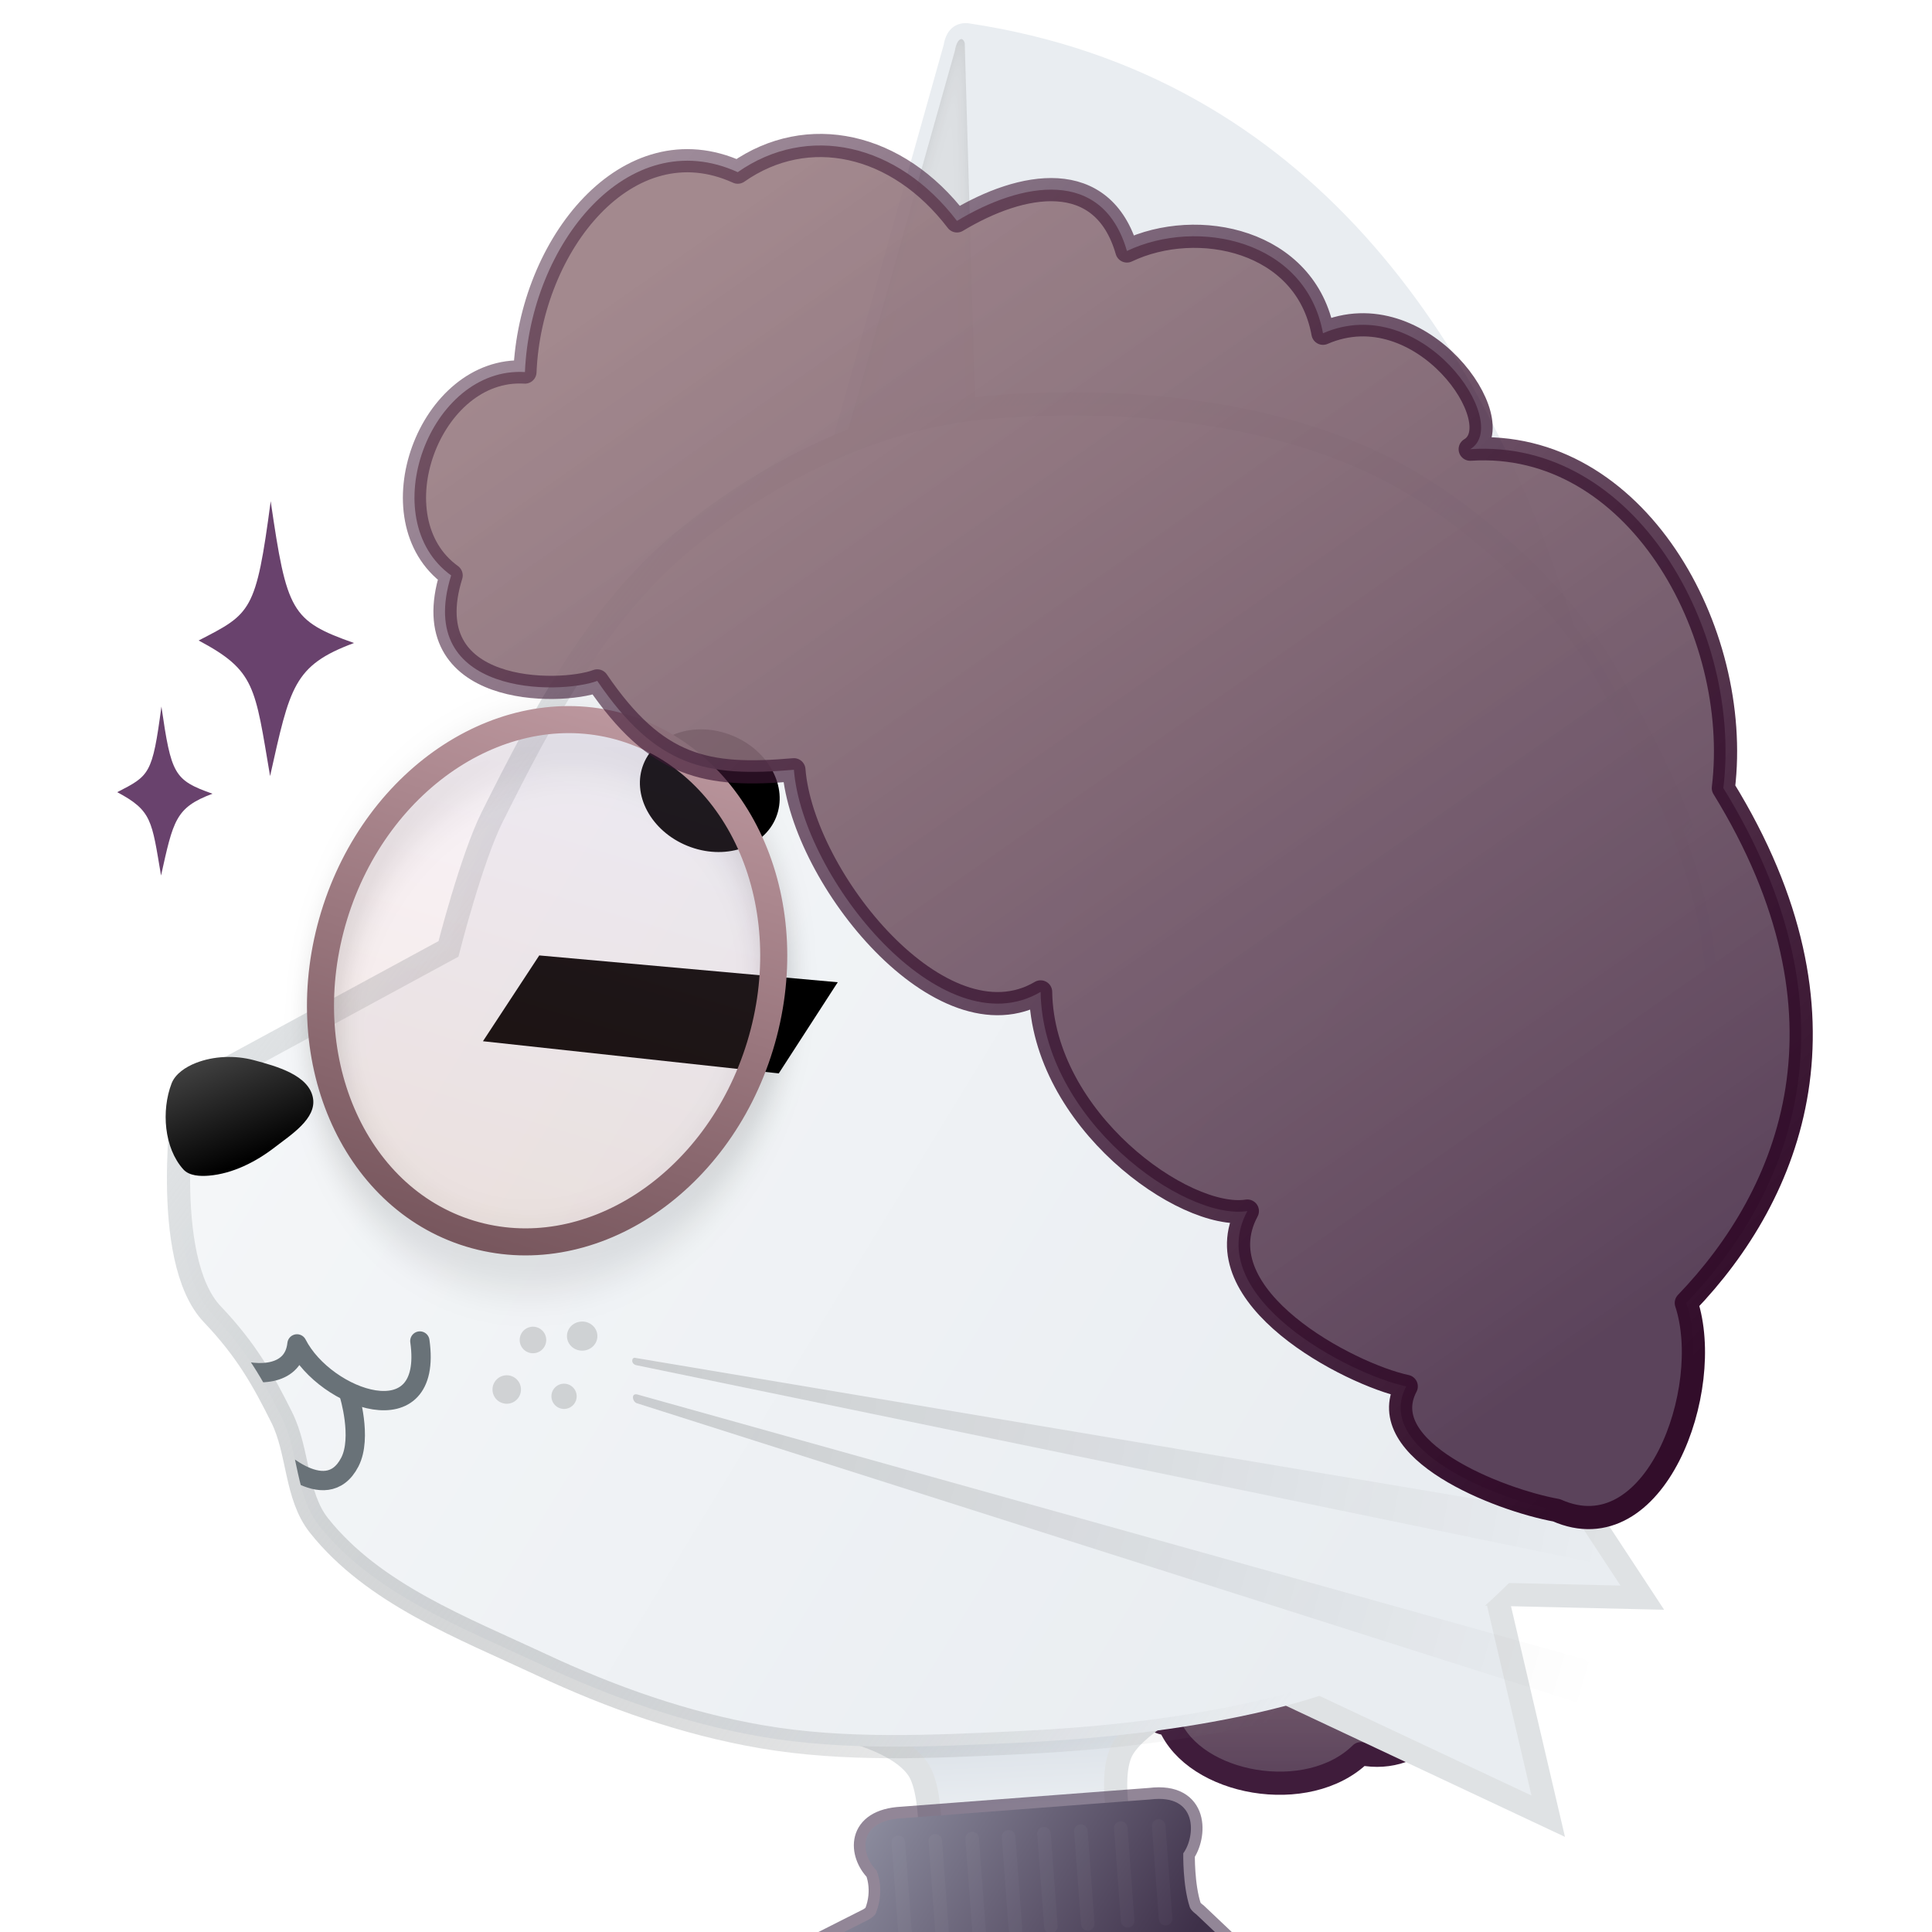
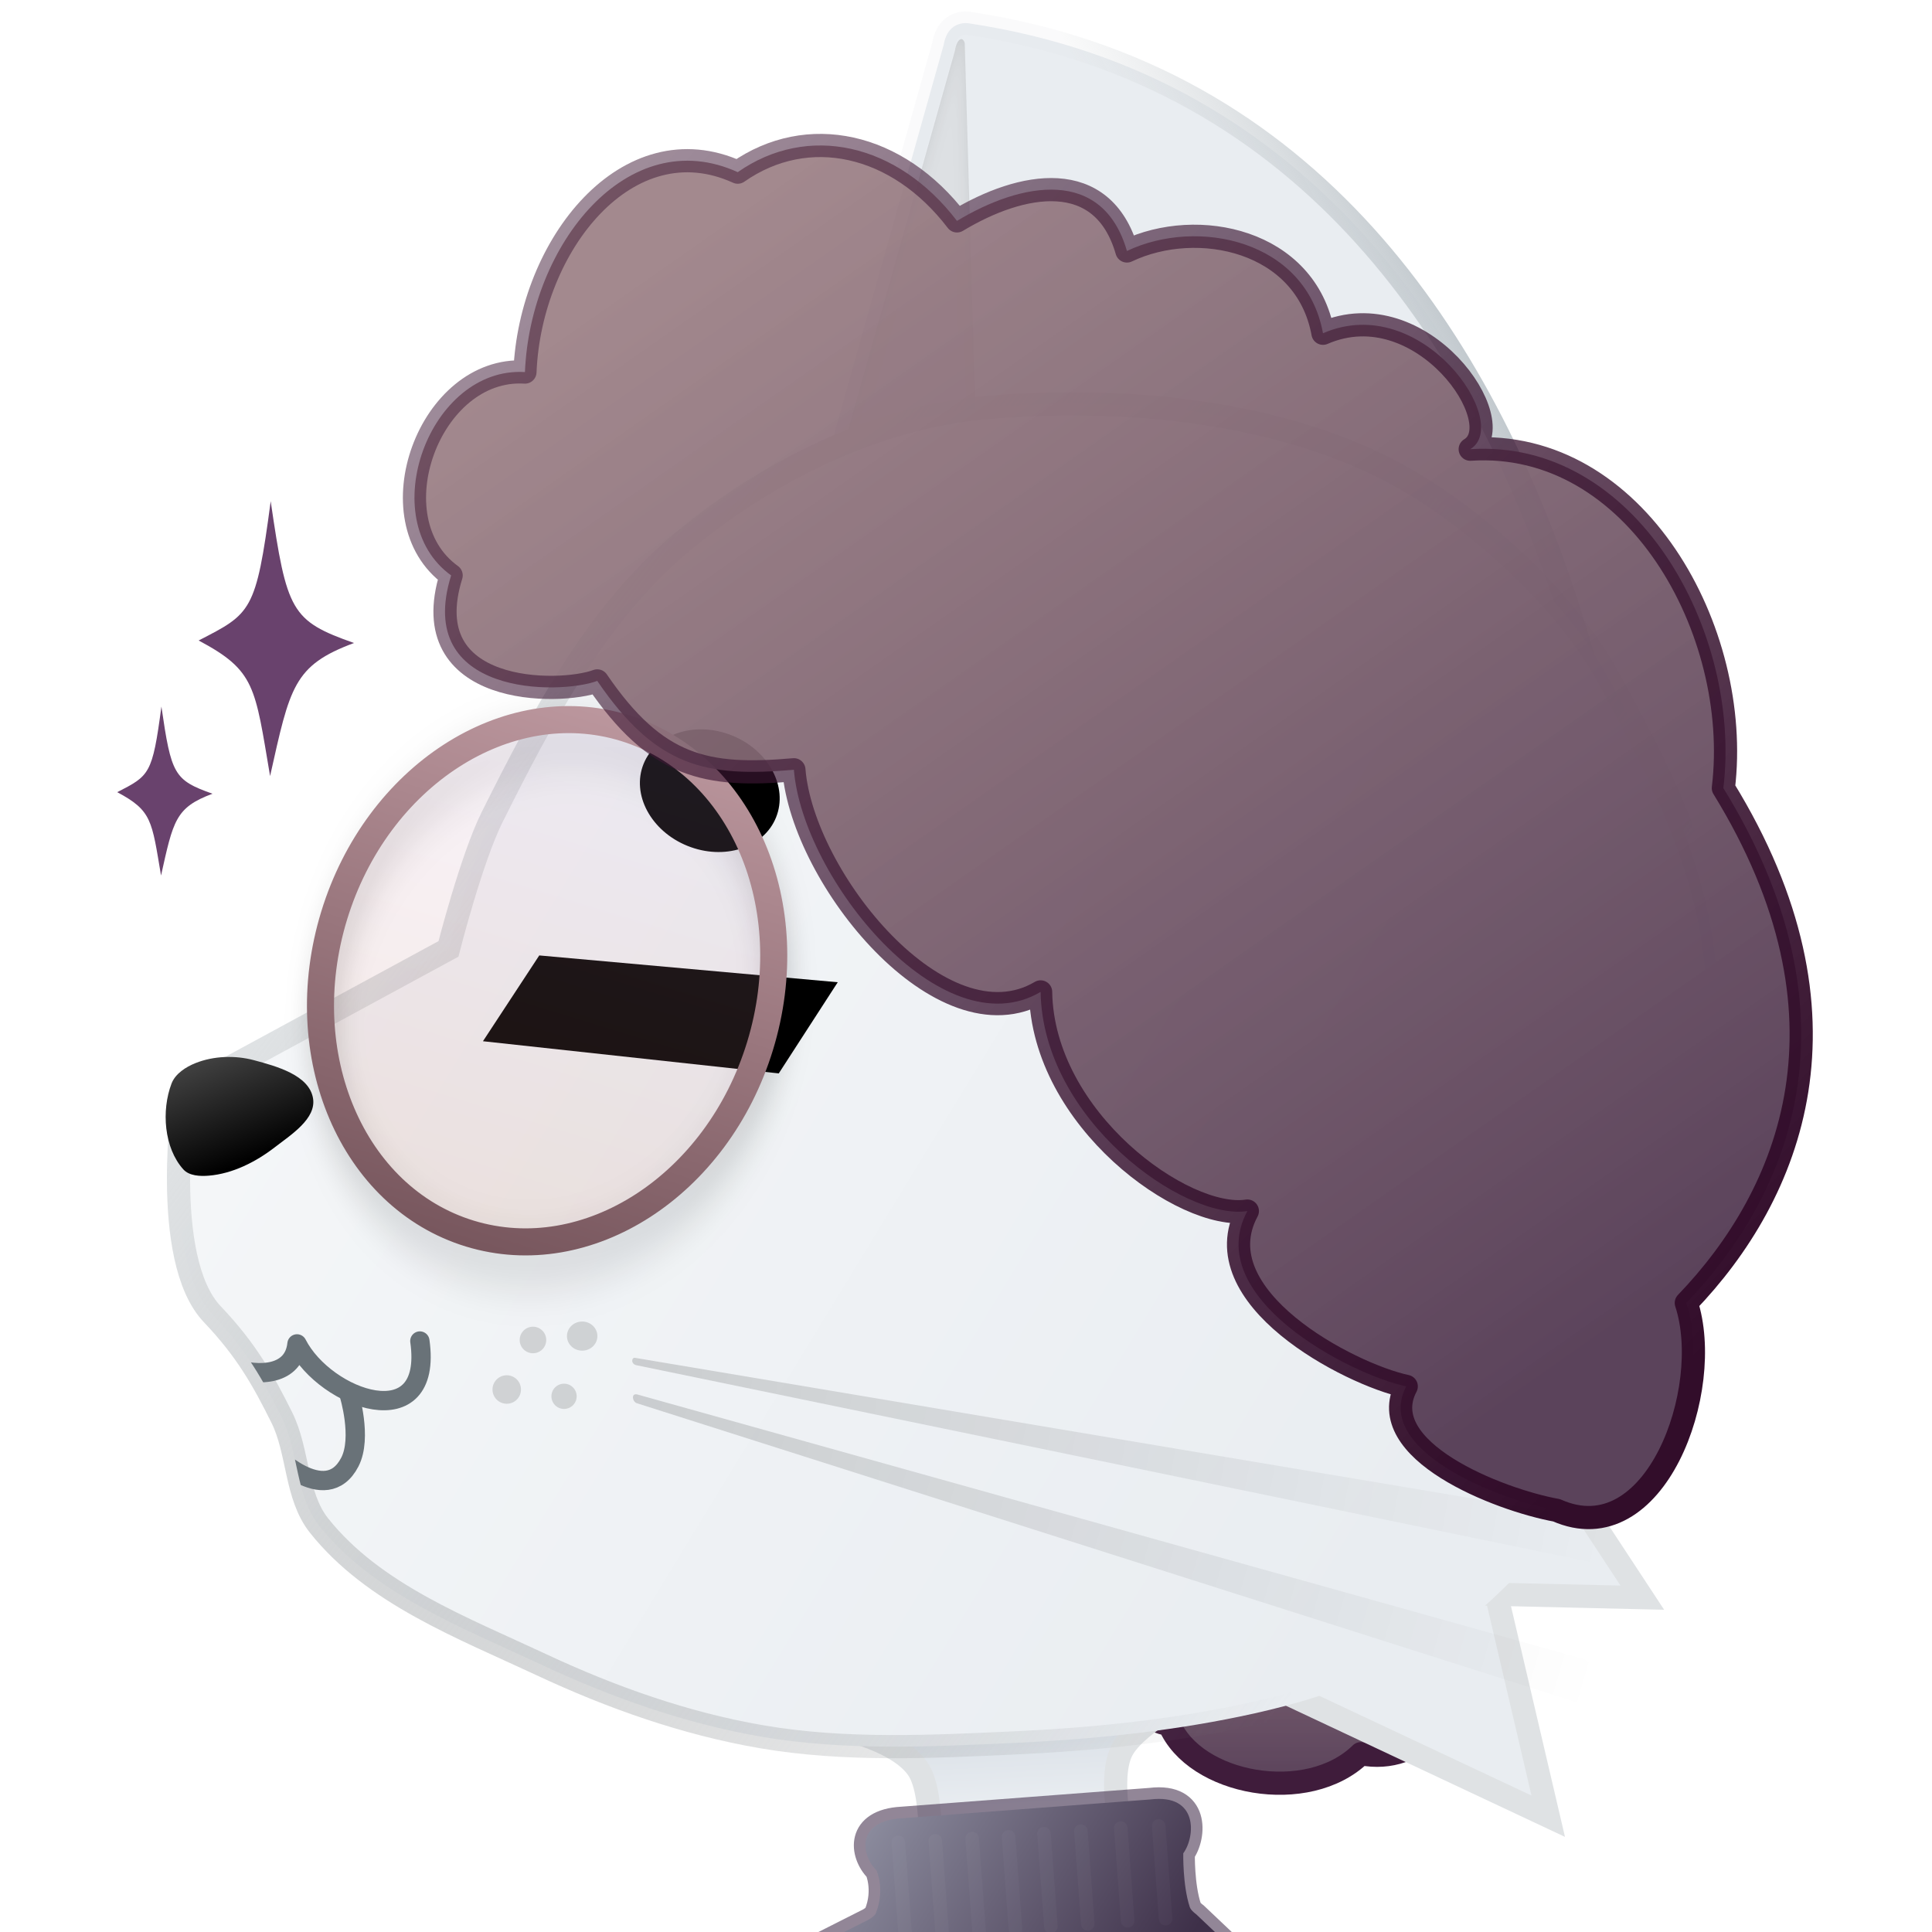
<svg xmlns="http://www.w3.org/2000/svg" viewBox="0 0 1000 1000">
  <defs>
    <linearGradient x1="0" x2="0" y1="0" y2="1" id="gradient-19">
      <stop offset="0" style="stop-color: rgb(152, 123, 129); stop-opacity: 0.9" />
      <stop offset="1" style="stop-color: rgb(91, 67, 91);" />
    </linearGradient>
    <linearGradient gradientUnits="userSpaceOnUse" x1="636.246" y1="840.256" x2="636.246" y2="934.375" id="gradient-4" gradientTransform="matrix(0.998709, -0.050814, 0.021904, 0.430501, -15.52129, 526.6608)">
      <stop offset="0" style="stop-color: rgb(218, 224, 231);" />
      <stop offset="1" style="stop-color: rgb(233, 237, 241);" />
+     </linearGradient>
+     <linearGradient gradientUnits="userSpaceOnUse" x1="748.116" y1="-30.566" x2="748.116" y2="541.811" id="gradient-22" gradientTransform="matrix(0.455228, 0.890376, -0.16214, 0.082898, 499.8669, -596.5999)">
+       <stop offset="0" style="stop-color: rgb(194, 201, 206);" />
+       <stop offset="1" style="stop-color: rgb(219, 222, 224); stop-opacity: 0.15;" />
    </linearGradient>
    <filter id="inner-shadow-filter-0" color-interpolation-filters="sRGB" x="-50%" y="-50%" width="200%" height="200%">
      <feOffset dx="0" dy="0" />
      <feGaussianBlur stdDeviation="4" />
      <feComposite operator="out" in="SourceGraphic" />
      <feComponentTransfer result="choke">
        <feFuncA type="linear" slope="0.12" />
      </feComponentTransfer>
      <feFlood flood-color="rgba(0,0,0,0.7)" result="color" />
      <feComposite operator="in" in="color" in2="choke" result="shadow" />
      <feComposite operator="over" in="shadow" in2="SourceGraphic" />
    </filter>
    <linearGradient gradientUnits="userSpaceOnUse" x1="596.565" y1="171.581" x2="596.565" y2="865.724" id="gradient-17" gradientTransform="matrix(0.520661, -0.853764, 0.784058, 0.478151, -141.2175, 862.959)">
      <stop offset="0" style="stop-color: rgb(244, 246, 248);" />
      <stop offset="1" style="stop-color: rgb(233, 237, 241);" />
    </linearGradient>
    <linearGradient gradientUnits="userSpaceOnUse" x1="614.986" y1="170.678" x2="614.986" y2="865.724" id="gradient-21" gradientTransform="matrix(0.601478, -0.79889, 0.72654, 0.547007, -167.9128, 805.9013)">
      <stop offset="0" style="stop-color: rgb(87.451% 88.627% 89.412%)" />
      <stop offset="1" style="stop-color: rgba(126, 129, 131, 0);" />
    </linearGradient>
    <linearGradient gradientUnits="userSpaceOnUse" x1="657.488" y1="910.4" x2="657.488" y2="1043.934" id="gradient-8" gradientTransform="matrix(0.529822, -0.848109, 1.080557, 0.675034, -757.2104, 850.6929)">
      <stop offset="0" style="stop-color: rgb(138, 138, 156);" />
      <stop offset="1" style="stop-color: rgb(62, 48, 73);" />
    </linearGradient>
    <linearGradient x1="0" x2="0" y1="0" y2="1" id="gradient-9">
      <stop offset="0" style="stop-color: rgb(174, 147, 193);" />
      <stop offset="1" style="stop-color: rgb(101, 34, 38);" />
    </linearGradient>
    <linearGradient x1="0" x2="0" y1="0" y2="1" id="gradient-10">
      <stop offset="0" style="stop-color: rgb(174, 147, 193);" />
      <stop offset="1" style="stop-color: rgb(101, 34, 38);" />
    </linearGradient>
    <linearGradient x1="0" x2="0" y1="0" y2="1" id="gradient-11">
      <stop offset="0" style="stop-color: rgb(174, 147, 193);" />
      <stop offset="1" style="stop-color: rgb(101, 34, 38);" />
    </linearGradient>
    <linearGradient x1="0" x2="0" y1="0" y2="1" id="gradient-12">
      <stop offset="0" style="stop-color: rgb(174, 147, 193);" />
      <stop offset="1" style="stop-color: rgb(101, 34, 38);" />
    </linearGradient>
    <linearGradient x1="0" x2="0" y1="0" y2="1" id="gradient-13">
      <stop offset="0" style="stop-color: rgb(174, 147, 193);" />
      <stop offset="1" style="stop-color: rgb(101, 34, 38);" />
    </linearGradient>
    <linearGradient x1="0" x2="0" y1="0" y2="1" id="gradient-14">
      <stop offset="0" style="stop-color: rgb(174, 147, 193);" />
      <stop offset="1" style="stop-color: rgb(101, 34, 38);" />
    </linearGradient>
    <linearGradient x1="0" x2="0" y1="0" y2="1" id="gradient-15">
      <stop offset="0" style="stop-color: rgb(174, 147, 193);" />
      <stop offset="1" style="stop-color: rgb(101, 34, 38);" />
    </linearGradient>
    <linearGradient x1="0" x2="0" y1="0" y2="1" id="gradient-16">
      <stop offset="0" style="stop-color: rgb(174, 147, 193);" />
      <stop offset="1" style="stop-color: rgb(101, 34, 38);" />
    </linearGradient>
    <linearGradient gradientUnits="userSpaceOnUse" x1="249.456" y1="510.737" x2="249.456" y2="572.318" id="gradient-2" spreadMethod="pad" gradientTransform="matrix(0.930794, -0.365545, 0.331126, 0.843151, -171.7411, 172.158)">
      <stop offset="0" style="stop-color: rgb(63, 63, 63);" />
      <stop offset="1" style="" />
    </linearGradient>
    <linearGradient gradientUnits="userSpaceOnUse" x1="549.715" y1="52.606" x2="549.715" y2="75.28" id="gradient-7" gradientTransform="matrix(1.009354, -1.267594, 1.297523, 1.207609, -85.67194, 689.5414)">
      <stop offset="0" style="stop-color: rgb(73.725% 58.824% 66.667%)" />
      <stop offset="1" style="stop-color: rgb(46.157% 32.661% 39.957%)" />
    </linearGradient>
    <linearGradient gradientUnits="userSpaceOnUse" x1="399.874" y1="337.313" x2="399.874" y2="611.007" id="gradient-1" gradientTransform="matrix(1, 0, 0, 1, -0.000149, -0.000177)">
      <stop offset="0" style="stop-color: rgb(90.98% 77.647% 98.039% / 0.13)" />
      <stop offset="1" style="stop-color: rgba(221, 125, 94, 0.13);" />
    </linearGradient>
    <linearGradient gradientUnits="userSpaceOnUse" x1="399.874" y1="323.901" x2="399.874" y2="624.419" id="gradient-0" gradientTransform="matrix(1, 0, 0, 1, -0.000149, -0.000177)">
      <stop offset="0" style="stop-color: rgb(74.118% 59.608% 62.353%)" />
      <stop offset="1" style="stop-color: rgb(46.346% 33.284% 35.924%)" />
    </linearGradient>
    <filter id="drop-shadow-filter-0" color-interpolation-filters="sRGB" x="-50%" y="-50%" width="200%" height="200%">
      <feGaussianBlur in="SourceAlpha" stdDeviation="10" />
      <feOffset dx="5" dy="10" />
      <feComponentTransfer result="offsetblur">
        <feFuncA id="spread-ctrl" type="linear" slope="0.6" />
      </feComponentTransfer>
      <feFlood flood-color="rgba(0,0,0,0.3)" />
      <feComposite in2="offsetblur" operator="in" />
      <feMerge>
        <feMergeNode />
        <feMergeNode in="SourceGraphic" />
      </feMerge>
    </filter>
    <clipPath id="clip-0">
      <path style="fill: rgb(244, 246, 248);" d="M 218.946 526.992 C 218.946 526.992 206.019 613.181 233.426 641.968 C 251.126 660.559 259.793 676.175 269.359 695.384 C 278.151 713.037 276.366 735.881 288.64 751.317 C 316.807 786.738 362.742 804.152 403.73 823.336 C 439.886 840.259 478.206 853.821 517.548 860.595 C 560.54 867.997 604.803 865.815 648.382 863.822 C 687.431 862.036 726.582 858.158 764.861 850.242 C 786.712 845.723 808.495 839.85 828.972 830.986 C 849.421 822.135 869.883 811.961 886.808 797.469 C 911.469 776.353 933.885 750.942 948.034 721.722 C 965.858 684.913 971.169 642.756 975.064 602.044 C 979.384 556.895 976.947 510.981 970.8 466.044 C 964.01 416.411 959.159 363.967 934.994 320.086 C 913.146 280.413 880.113 244.637 840.78 222.182 C 778.853 186.828 703.637 166.251 632.632 172.812 C 576.277 178.019 521.025 205.54 477.407 241.602 C 432.684 278.577 378.214 384.664 378.214 384.664 L 355.629 452.84 L 218.946 526.992 Z">
        </path>
    </clipPath>
    <linearGradient gradientUnits="userSpaceOnUse" x1="683.403" y1="56.056" x2="683.403" y2="718.786" id="gradient-3" gradientTransform="matrix(0.808328, -0.588731, 0.389271, 0.534471, -64.53476, 441.3976)">
      <stop offset="0" style="stop-color: rgb(78, 66, 77); stop-opacity: 0.9;" />
      <stop offset="1" style="stop-color: rgb(31, 23, 31);" />
    </linearGradient>
    <linearGradient gradientUnits="userSpaceOnUse" x1="683.403" y1="56.056" x2="683.403" y2="718.786" id="gradient-18" gradientTransform="matrix(0.818942, -0.573875, 0.637951, 0.910382, -86.04482, 411.8435)">
      <stop offset="0" style="stop-opacity: 0.9; stop-color: rgb(152, 123, 129);" />
      <stop offset="1" style="stop-color: rgb(91, 67, 91);" />
    </linearGradient>
    <linearGradient gradientUnits="userSpaceOnUse" x1="696.912" y1="36.968" x2="696.912" y2="747.153" id="gradient-20" gradientTransform="matrix(0.693447, -0.720508, 0.846056, 0.81428, -118.731, 564.9519)">
      <stop offset="0" style="stop-color: rgb(65, 27, 56); stop-opacity: 0.5;" />
      <stop offset="1" style="stop-color: rgb(19.464% 4.904% 16.315%)" />
    </linearGradient>
    <linearGradient gradientUnits="userSpaceOnUse" x1="716.644" y1="633.057" x2="716.644" y2="739.968" id="gradient-6" gradientTransform="matrix(0.182058, -0.983288, 4.803883, 0.88945, -2720.348, 774.6518)">
      <stop offset="0" style="stop-color: rgb(0% 0% 0% / 0.157)" />
      <stop offset="1" style="stop-color: rgba(0, 0, 0, 0);" />
    </linearGradient>
    <linearGradient gradientUnits="userSpaceOnUse" x1="710.968" y1="677.931" x2="710.968" y2="785.596" id="gradient-5" gradientTransform="matrix(0.178124, -0.984008, 4.792632, 0.867555, -2926.974, 794.6462)">
      <stop offset="0" style="stop-color: rgb(0% 0% 0% / 0.157)" />
      <stop offset="1" style="stop-color: rgba(0, 0, 0, 0);" />
    </linearGradient>
  </defs>
  <g transform="matrix(1, 0, 0, 1, -123.4953, 38.33294)" style="">
    <path style="fill: url('#gradient-19'); stroke-linecap: round; stroke-linejoin: round; stroke-width: 12px; stroke: rgb(63, 28, 59);" d="M 715.181 766.904 C 672.996 783.646 702.424 851.876 728.687 854.126 C 741.65 885.422 800.412 896.314 827.861 869.374 C 889.764 881.26 908.609 761.506 879.436 719.153 C 865.37 698.732 830.789 693.99 807.164 701.524 C 765.324 714.868 723.255 723.332 715.181 766.904 Z" />
    <path style="fill: url('#gradient-4'); stroke: rgb(223, 226, 228); stroke-width: 12px;" d="M 533.629 851.367 C 533.629 851.367 584.674 856.906 598.592 877.256 C 608.214 891.324 604.219 934.375 604.219 934.375 L 708.796 931.107 C 708.796 931.107 695.449 888.133 703.567 869.014 C 709.498 855.045 738.862 840.256 738.862 840.256 L 533.629 851.367 Z" />
    <g>
-       <path style="stroke-linecap: round; stroke-linejoin: round; stroke-width: 12px; fill: rgb(233, 237, 241);" d="M 967.178 541.811 C 967.178 541.811 988.33 35.287 634.929 -30.368 C 634.929 -30.368 624.191 -32.926 621.459 -19.646 L 528.812 270.679" transform="matrix(0.999391, -0.0349, 0.0349, 0.999391, -8.46564, 26.26491)" />
+       <path style="stroke-linecap: round; stroke-linejoin: round; stroke-width: 12px; fill: rgb(233, 237, 241); stroke: url('#gradient-22');" d="M 967.178 541.811 C 967.178 541.811 988.33 35.287 634.929 -30.368 C 634.929 -30.368 624.191 -32.926 621.459 -19.646 L 528.812 270.679" transform="matrix(0.999391, -0.0349, 0.0349, 0.999391, -8.46564, 26.26491)" />
      <path style="stroke-linecap: round; stroke-linejoin: round; stroke-width: 12px; fill: rgb(221, 224, 227); filter: url('#inner-shadow-filter-0');" d="M 541.927 241.167 L 622.455 -10.817 C 623.497 -16.393 626.549 -18.857 627.686 -14.588 L 626.023 263.758 L 541.927 241.167 Z" transform="matrix(0.999391, -0.0349, 0.0349, 0.999391, -3.954131, 20.48496)" />
    </g>
    <g style="" transform="matrix(0.956305, -0.292372, 0.292372, 0.956305, -149.9887, 241.6718)">
      <path d="M 1532.021 1847.681 L 1595.262 1978.329 L 1468.781 1978.329 L 1532.021 1847.681 Z" style="fill: rgb(233, 237, 241); stroke: rgb(223, 226, 228); stroke-width: 12px;" transform="matrix(-0.927184, 0.374607, -0.374607, -0.927184, 2947.518, 2084.707)" />
      <path d="M 902.675 778.924 L 940.463 850.957 L 864.887 850.957 L 902.675 778.924 Z" style="fill: rgb(233, 237, 241); stroke: rgb(223, 226, 228); stroke-width: 12px;" transform="matrix(-0.71934, 0.694658, -0.694658, -0.71934, 2104.954, 784.7985)" />
    </g>
    <path style="stroke-miterlimit: 5.63; fill: url('#gradient-17'); stroke: url('#gradient-21'); stroke-width: 12px; paint-order: fill;" d="M 218.937 526.973 C 218.937 526.973 206.01 613.162 233.417 641.949 C 251.117 660.54 259.784 676.156 269.35 695.365 C 278.142 713.018 276.357 735.862 288.631 751.298 C 316.798 786.719 362.733 804.133 403.721 823.317 C 439.877 840.24 478.197 853.802 517.539 860.576 C 560.531 867.978 604.794 865.796 648.373 863.803 C 687.422 862.017 726.573 858.139 764.852 850.223 C 786.703 845.704 808.486 839.831 828.963 830.967 C 849.412 822.116 869.874 811.942 886.799 797.45 C 911.46 776.334 933.876 750.923 948.025 721.703 C 965.849 684.894 1005.67 623.443 1009.565 582.731 C 1013.885 537.582 1016.655 495.762 1010.508 450.825 C 1003.718 401.192 979.96 355.944 955.795 312.063 C 933.947 272.39 889.709 231.811 850.376 209.356 C 788.449 174.002 703.628 166.232 632.623 172.793 C 576.268 178 521.016 205.521 477.398 241.583 C 432.675 278.558 404.127 332.728 378.205 384.645 C 367.511 406.064 355.62 452.821 355.62 452.821 L 218.937 526.973 Z">
      </path>
    <path style="fill: url('#gradient-8'); paint-order: stroke; stroke-width: 12px; stroke: rgb(55, 32, 63); stroke-opacity: 0.54;" d="M 590.285 902.806 L 718.944 893.054 C 743.878 890.004 742.261 912.305 735.951 920.942 C 735.951 920.942 735.595 937.52 739.314 948.748 C 739.928 950.602 742.62 952.47 742.62 952.47 L 767.278 975.819 L 667.125 1026.304 L 549.02 967.433 L 573.243 955.185 C 573.243 955.185 576.211 953.474 576.807 951.995 C 581.721 939.806 577.235 929.869 577.235 929.869 C 568.666 921.289 567.086 904.022 590.285 902.806 Z">
      </path>
    <g transform="matrix(1, 0, 0, 1, 109.462, -17.62982)">
      <line x1="479" y1="932.896" x2="482.574" y2="980.917" style="fill: url('#gradient-9'); stroke-linecap: round; stroke-width: 7px; stroke: rgba(255, 255, 255, 0.03);" />
      <line x1="498.13" y1="932.076" x2="501.706" y2="980.097" style="stroke-linecap: round; fill: url('#gradient-10'); stroke-width: 7px; stroke: rgba(255, 255, 255, 0.03);" />
      <line x1="517.231" y1="930.944" x2="520.805" y2="978.966" style="stroke-linecap: round; fill: url('#gradient-11'); stroke-width: 7px; stroke: rgba(255, 255, 255, 0.03);" />
      <line x1="536.071" y1="930.039" x2="539.646" y2="978.06" style="stroke-linecap: round; fill: url('#gradient-12'); stroke-width: 7px; stroke: rgba(255, 255, 255, 0.03);" />
      <line x1="554.396" y1="928.453" x2="557.971" y2="976.474" style="stroke-linecap: round; fill: url('#gradient-13'); stroke-width: 7px; stroke: rgba(255, 255, 255, 0.03);" />
      <line x1="573.497" y1="927.094" x2="577.071" y2="975.115" style="stroke-linecap: round; fill: url('#gradient-14'); stroke-width: 7px; stroke: rgba(255, 255, 255, 0.03);" />
      <line x1="594.146" y1="925.508" x2="597.718" y2="973.529" style="stroke-linecap: round; fill: url('#gradient-15'); stroke-width: 7px; stroke: rgba(255, 255, 255, 0.03);" />
      <line x1="613.762" y1="924.376" x2="617.334" y2="972.397" style="stroke-linecap: round; fill: url('#gradient-16'); stroke-width: 7px; stroke: rgba(255, 255, 255, 0.03);" />
    </g>
    <path style="fill: url('#gradient-2'); paint-order: fill;" d="M 212.276 522.521 C 206.946 536.493 208.391 555.862 218.411 566.963 C 221.446 570.325 227.097 570.562 231.61 570.185 C 243.932 569.155 255.897 563.082 265.685 555.526 C 274.193 548.958 287.313 540.695 285.512 530.099 C 283.48 518.145 266.633 513.553 254.92 510.417 C 245.206 507.817 234.138 508.183 224.787 511.882 C 219.696 513.895 214.227 517.406 212.276 522.521 Z">
      </path>
    <polygon style="stroke-linejoin: round; stroke-width: 6px;" points="402.615 456.197 373.474 500.603 526.581 517.255 557.11 470.074">
      </polygon>
    <g>
      </g>
    <ellipse style="" cx="489.477" cy="338.078" rx="36.973" ry="30.811" transform="matrix(0.927184, 0.374607, -0.374607, 0.927184, 163.6931, -125.895)">
      </ellipse>
    <ellipse style="stroke: url('#gradient-0'); fill: url('#gradient-1'); filter: url('#drop-shadow-filter-0'); stroke-width: 14px;" cx="399.874" cy="474.16" rx="115.272" ry="136.847" transform="matrix(0.956305, 0.292372, -0.292372, 0.956305, 162.9116, -101.0556)">
      </ellipse>
    <g>
      <g style="clip-path: url('#clip-0');">
        <path style="fill: none; stroke-linecap: round; stroke-linejoin: round; stroke: rgb(105, 114, 120); stroke-width: 10px;" d="M 223.702 642.181 C 207.633 663.027 273.895 689.182 277.221 657.267 C 291.928 686.154 347.934 706.137 340.815 655.775" />
        <path style="fill: none; stroke-linecap: round; stroke-linejoin: round; stroke: rgb(105, 114, 120); stroke-width: 10px;" d="M 304.187 683.342 C 304.187 683.342 311.131 705.738 304.568 718.439 C 291.978 742.801 263.394 712.932 263.394 712.932" />
      </g>
    </g>
    <path style="stroke-linecap: round; stroke-linejoin: round; fill: url('#gradient-18'); paint-order: fill; stroke-width: 12px; stroke: url('#gradient-20');" d="M 357.002 259.499 C 316.767 230.44 345.729 151.233 395.205 154.247 C 397.913 88.241 448.532 24.9 505.352 50.775 C 541.472 25.476 587.939 35.555 618.824 76.002 C 652.46 55.71 694.254 48.202 706.795 91.571 C 743.324 74.173 799.465 85.892 808.273 134.161 C 859.444 111.946 906.685 180.907 884.476 194.169 C 970.074 188.55 1025.305 288.371 1015.505 369.573 C 1088.133 487.607 1050.721 579.523 996.327 636.072 C 1011.054 680.783 980.173 766.032 929.187 743.399 C 899.04 737.935 833.97 712.28 851.364 679.258 C 821.751 672.934 745.212 632.97 769.122 588.511 C 736.459 593.574 663.166 541.181 662.112 475.077 C 611.067 505.213 538.886 416.317 534.414 360.099 C 489.13 364.047 463.287 359.017 432.637 314.103 C 412.985 321.439 337.567 322.021 357.002 259.499 Z">
      </path>
    <g transform="matrix(1, 0, 0, 1, 1, 20)">
      <ellipse style="fill: rgba(0, 0, 0, 0.14);" cx="384.784" cy="660.876" rx="7.373" ry="7.373" />
      <ellipse style="fill: rgba(0, 0, 0, 0.14);" cx="398.357" cy="635.238" rx="6.87" ry="6.87" />
      <ellipse style="fill: rgba(0, 0, 0, 0.14);" cx="423.827" cy="633.227" rx="7.876" ry="7.541" />
      <ellipse style="fill: rgba(0, 0, 0, 0.14);" cx="414.443" cy="664.395" rx="6.535" ry="6.535" />
    </g>
    <g style="" transform="matrix(1, 0, 0, 1, -9.662862, 31.4043)">
      <path style="stroke-linecap: round; stroke-linejoin: round; stroke-width: 12px; fill: url('#gradient-6');" d="M 461.839 633.075 C 459.971 632.77 459.577 636.416 462.72 636.929 L 960.936 739.674 C 969.244 742.55 981.542 723.506 963.844 717.38 L 461.839 633.075 Z" />
      <path style="stroke-linecap: round; stroke-linejoin: round; stroke-width: 12px; fill: url('#gradient-5');" d="M 456.304 678.418 C 452.42 677.665 453.903 682.446 456.212 682.893 L 954.428 785.638 C 963.761 788.834 977.216 770.152 957.336 763.344 L 456.304 678.418 Z" transform="matrix(0.994522, 0.104528, -0.104528, 0.994522, 80.42577, -70.28362)" />
    </g>
    <g transform="matrix(1, 0, 0, 1, 107.543, 0)">
      <path style="fill: rgb(105, 66, 109);" d="M 118.767 293.182 C 145.912 279.187 148.446 278.548 156.064 221.083 C 164.4 278.211 166.609 282.975 199.195 294.485 C 167.807 306.126 166.07 317.239 155.749 363.364 C 147.878 316.91 148.138 308.802 118.767 293.182 Z" />
      <path style="fill: rgb(105, 66, 109);" d="M 76.63 371.699 C 93.274 363.096 94.828 362.704 99.499 327.379 C 104.61 362.497 105.965 365.425 125.945 372.5 C 106.699 379.656 105.634 386.488 99.306 414.841 C 94.48 386.285 94.639 381.301 76.63 371.699 Z" />
    </g>
  </g>
</svg>
